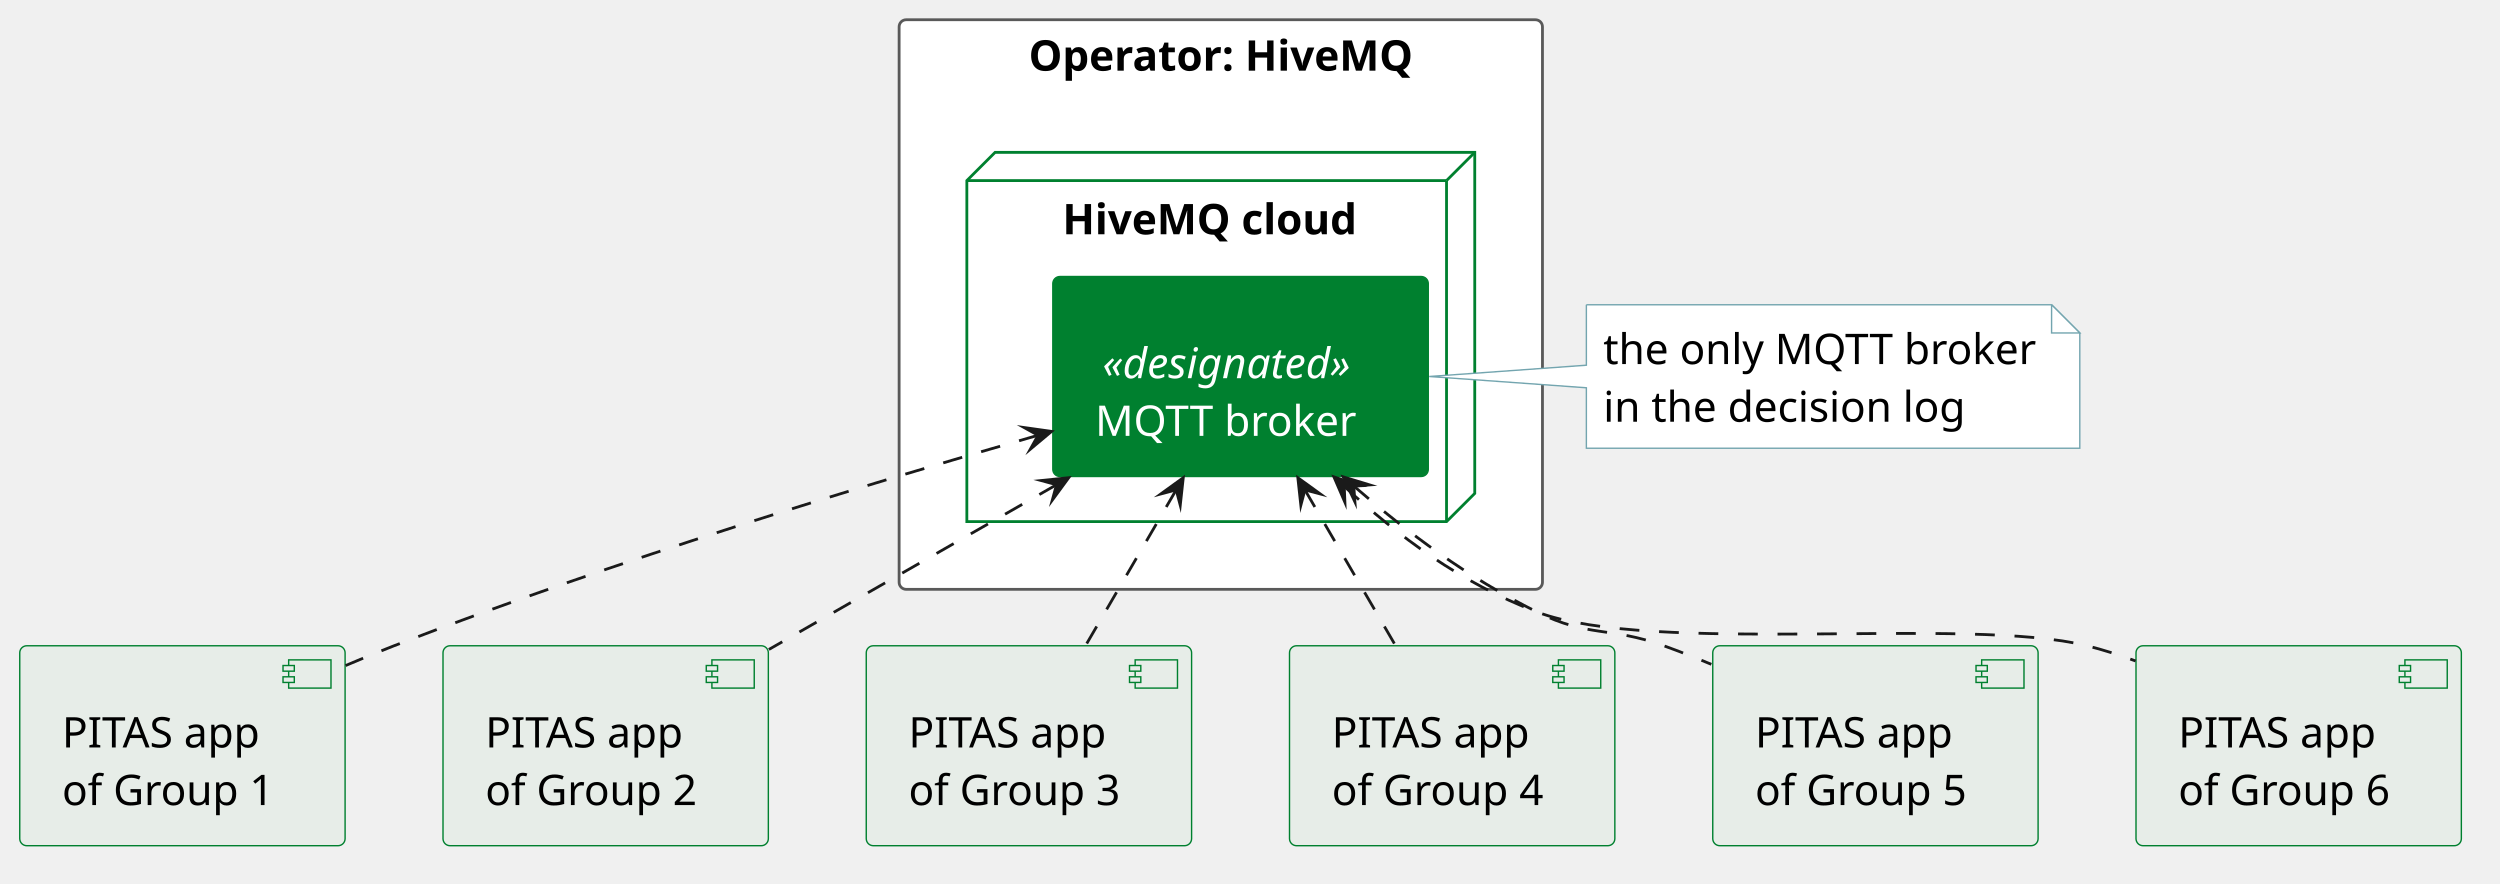
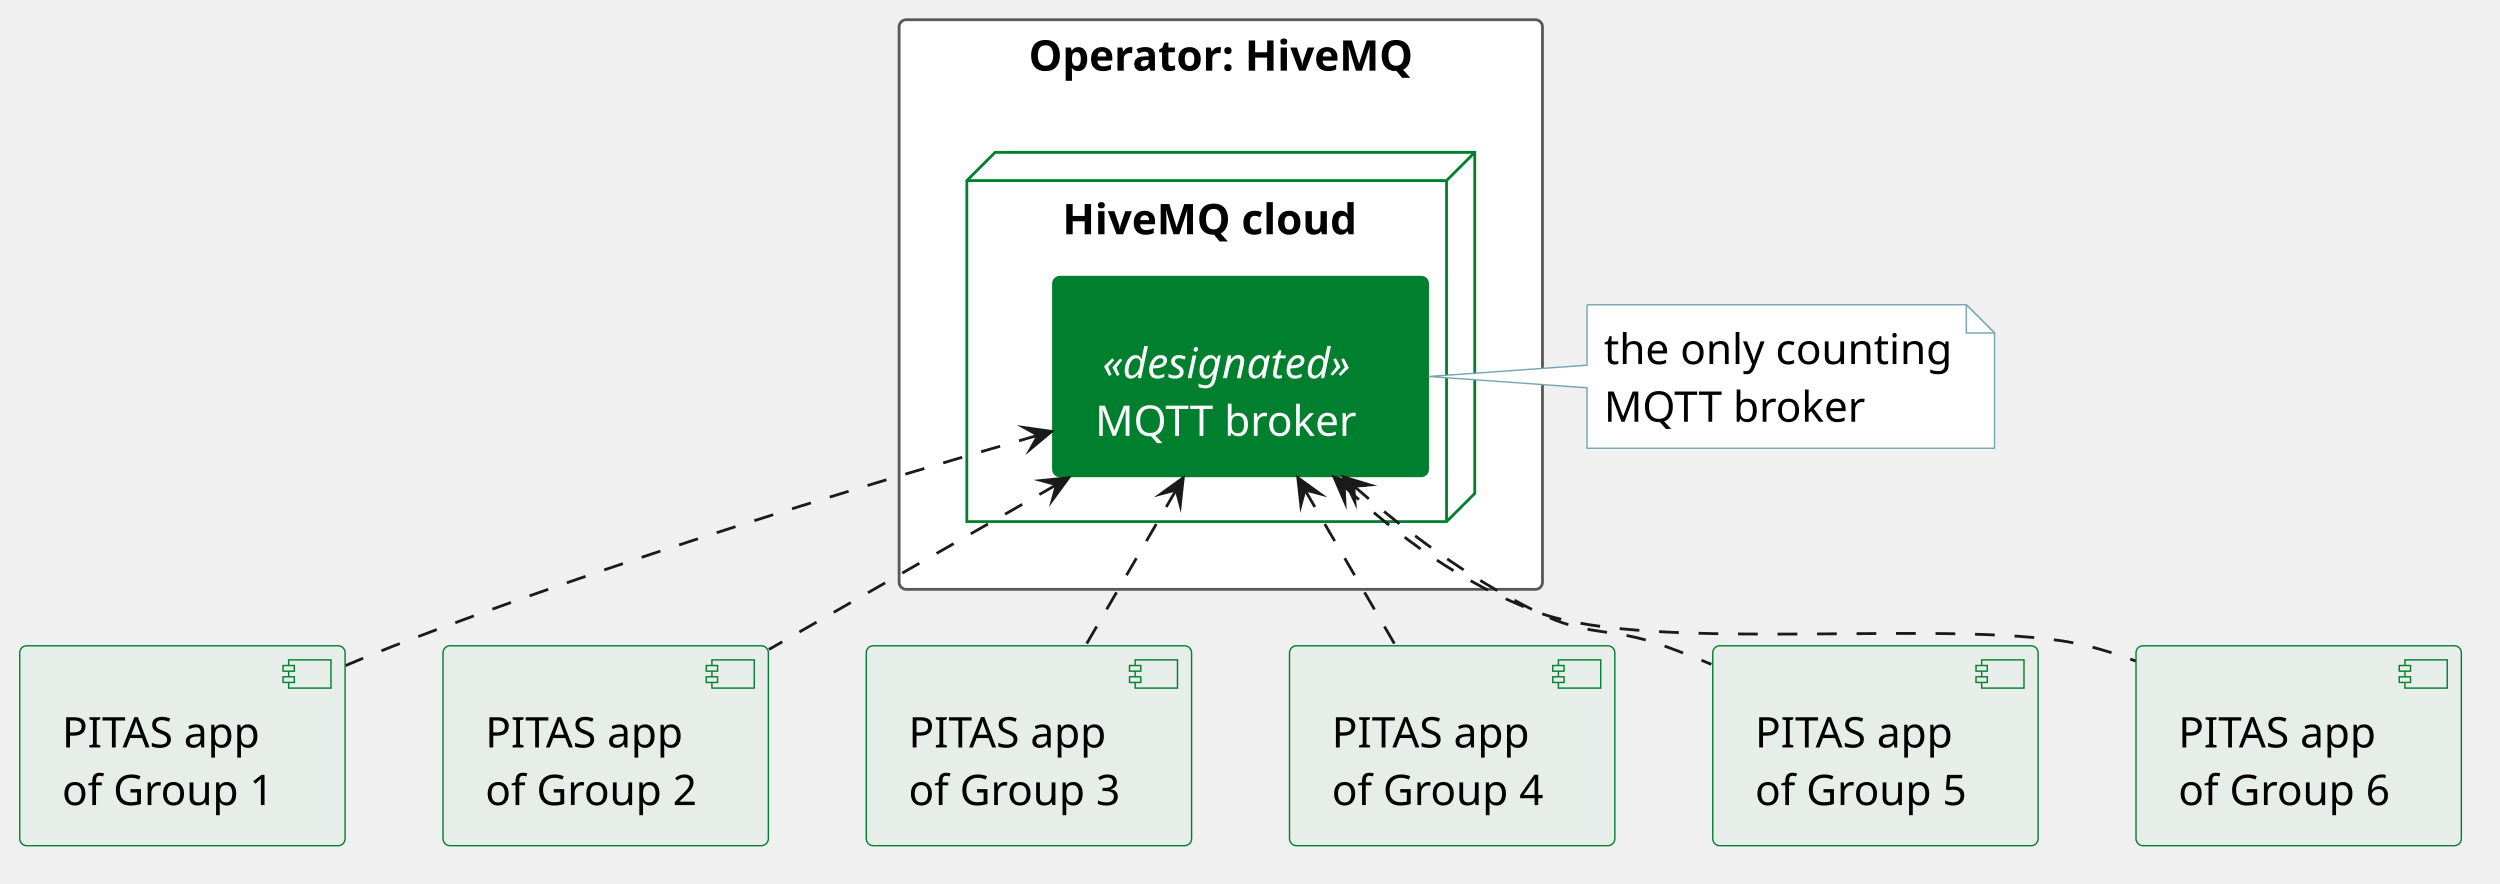
<svg xmlns="http://www.w3.org/2000/svg" version="1.1" data-diagram-type="DESCRIPTION" style="width:886px;height:313px;background:#FFFFFF;" width="886px" height="313px" viewBox="0 0 886 313" zoomAndPan="magnify" preserveAspectRatio="none" contentStyleType="text/css">
  <defs />
  <g font-family="'Gill Sans Nova','Gill Sans MT Pro','Gill Sans',sans-serif" lengthAdjust="spacing">
    <g class="cluster" data-qualified-name="Operator. HiveMQ" id="ent0007" data-source-line="9">
      <rect x="318.65" y="7" width="228" height="201.86" fill="#FFF" style="stroke:#595959;stroke-width:1;" rx="2.5" ry="2.5" />
      <text x="364.557" y="25.035" fill="#000" font-size="15" textLength="136.186" font-weight="700">Operator: HiveMQ</text>
    </g>
    <g class="cluster" data-qualified-name="Operator. HiveMQ.HiveMQ cloud" id="ent0008" data-source-line="10">
      <polygon points="342.65,64,352.65,54,522.65,54,522.65,174.86,512.65,184.86,342.65,184.86,342.65,64" fill="#FFF" style="stroke:#00802F;stroke-width:1;stroke-linejoin:miter;stroke-miterlimit:10;" />
      <line x1="512.65" y1="64" x2="522.65" y2="54" style="stroke:#00802F;stroke-width:1;" />
      <line x1="342.65" y1="64" x2="512.65" y2="64" style="stroke:#00802F;stroke-width:1;" />
      <line x1="512.65" y1="64" x2="512.65" y2="184.86" style="stroke:#00802F;stroke-width:1;" />
      <text x="376.547" y="83.035" fill="#000" font-size="15" textLength="104.206" font-weight="700">HiveMQ cloud</text>
    </g>
    <g class="entity" data-qualified-name="Operator. HiveMQ.HiveMQ cloud.b" id="ent0009" data-source-line="11">
      <rect x="373.12" y="98" width="133.061" height="70.86" fill="#00802F" style="stroke:#00802F;stroke-width:0.5;" rx="2.5" ry="2.5" />
      <rect x="486.181" y="103" width="15" height="10" fill="#00802F" style="stroke:#00802F;stroke-width:0.5;" />
      <rect x="484.181" y="105" width="4" height="2" fill="#00802F" style="stroke:#00802F;stroke-width:0.5;" />
      <rect x="484.181" y="109" width="4" height="2" fill="#00802F" style="stroke:#00802F;stroke-width:0.5;" />
      <text x="390.715" y="134.035" fill="#FFF" font-size="15" textLength="87.871" font-style="italic">«designated»</text>
      <text x="388.12" y="154.465" fill="#FFF" font-size="15" textLength="93.061">MQTT broker</text>
    </g>
    <g class="entity" data-qualified-name="a1" id="ent0001" data-source-line="3">
      <rect x="7" y="228.86" width="115.301" height="70.86" fill="#E7EDE8" style="stroke:#00802F;stroke-width:0.5;" rx="2.5" ry="2.5" />
      <rect x="102.301" y="233.86" width="15" height="10" fill="#E7EDE8" style="stroke:#00802F;stroke-width:0.5;" />
      <rect x="100.301" y="235.86" width="4" height="2" fill="#E7EDE8" style="stroke:#00802F;stroke-width:0.5;" />
      <rect x="100.301" y="239.86" width="4" height="2" fill="#E7EDE8" style="stroke:#00802F;stroke-width:0.5;" />
      <text x="22" y="264.895" fill="#000" font-size="15" textLength="71.085">PITAS app</text>
      <text x="22" y="285.325" fill="#000" font-size="15" textLength="75.301">of Group 1</text>
    </g>
    <g class="entity" data-qualified-name="a2" id="ent0002" data-source-line="4">
      <rect x="157" y="228.86" width="115.301" height="70.86" fill="#E7EDE8" style="stroke:#00802F;stroke-width:0.5;" rx="2.5" ry="2.5" />
      <rect x="252.301" y="233.86" width="15" height="10" fill="#E7EDE8" style="stroke:#00802F;stroke-width:0.5;" />
      <rect x="250.301" y="235.86" width="4" height="2" fill="#E7EDE8" style="stroke:#00802F;stroke-width:0.5;" />
      <rect x="250.301" y="239.86" width="4" height="2" fill="#E7EDE8" style="stroke:#00802F;stroke-width:0.5;" />
      <text x="172" y="264.895" fill="#000" font-size="15" textLength="71.085">PITAS app</text>
      <text x="172" y="285.325" fill="#000" font-size="15" textLength="75.301">of Group 2</text>
    </g>
    <g class="entity" data-qualified-name="a3" id="ent0003" data-source-line="5">
      <rect x="307" y="228.86" width="115.301" height="70.86" fill="#E7EDE8" style="stroke:#00802F;stroke-width:0.5;" rx="2.5" ry="2.5" />
      <rect x="402.301" y="233.86" width="15" height="10" fill="#E7EDE8" style="stroke:#00802F;stroke-width:0.5;" />
      <rect x="400.301" y="235.86" width="4" height="2" fill="#E7EDE8" style="stroke:#00802F;stroke-width:0.5;" />
      <rect x="400.301" y="239.86" width="4" height="2" fill="#E7EDE8" style="stroke:#00802F;stroke-width:0.5;" />
      <text x="322" y="264.895" fill="#000" font-size="15" textLength="71.085">PITAS app</text>
      <text x="322" y="285.325" fill="#000" font-size="15" textLength="75.301">of Group 3</text>
    </g>
    <g class="entity" data-qualified-name="a4" id="ent0004" data-source-line="6">
      <rect x="457" y="228.86" width="115.301" height="70.86" fill="#E7EDE8" style="stroke:#00802F;stroke-width:0.5;" rx="2.5" ry="2.5" />
      <rect x="552.301" y="233.86" width="15" height="10" fill="#E7EDE8" style="stroke:#00802F;stroke-width:0.5;" />
      <rect x="550.301" y="235.86" width="4" height="2" fill="#E7EDE8" style="stroke:#00802F;stroke-width:0.5;" />
      <rect x="550.301" y="239.86" width="4" height="2" fill="#E7EDE8" style="stroke:#00802F;stroke-width:0.5;" />
      <text x="472" y="264.895" fill="#000" font-size="15" textLength="71.085">PITAS app</text>
      <text x="472" y="285.325" fill="#000" font-size="15" textLength="75.301">of Group 4</text>
    </g>
    <g class="entity" data-qualified-name="a5" id="ent0005" data-source-line="7">
      <rect x="607" y="228.86" width="115.301" height="70.86" fill="#E7EDE8" style="stroke:#00802F;stroke-width:0.5;" rx="2.5" ry="2.5" />
      <rect x="702.301" y="233.86" width="15" height="10" fill="#E7EDE8" style="stroke:#00802F;stroke-width:0.5;" />
      <rect x="700.301" y="235.86" width="4" height="2" fill="#E7EDE8" style="stroke:#00802F;stroke-width:0.5;" />
      <rect x="700.301" y="239.86" width="4" height="2" fill="#E7EDE8" style="stroke:#00802F;stroke-width:0.5;" />
      <text x="622" y="264.895" fill="#000" font-size="15" textLength="71.085">PITAS app</text>
      <text x="622" y="285.325" fill="#000" font-size="15" textLength="75.301">of Group 5</text>
    </g>
    <g class="entity" data-qualified-name="a6" id="ent0006" data-source-line="8">
      <rect x="757" y="228.86" width="115.301" height="70.86" fill="#E7EDE8" style="stroke:#00802F;stroke-width:0.5;" rx="2.5" ry="2.5" />
      <rect x="852.301" y="233.86" width="15" height="10" fill="#E7EDE8" style="stroke:#00802F;stroke-width:0.5;" />
      <rect x="850.301" y="235.86" width="4" height="2" fill="#E7EDE8" style="stroke:#00802F;stroke-width:0.5;" />
      <rect x="850.301" y="239.86" width="4" height="2" fill="#E7EDE8" style="stroke:#00802F;stroke-width:0.5;" />
      <text x="772" y="264.895" fill="#000" font-size="15" textLength="71.085">PITAS app</text>
      <text x="772" y="285.325" fill="#000" font-size="15" textLength="75.301">of Group 6</text>
    </g>
    <g class="entity" data-qualified-name="GMN22" id="ent0023" data-source-line="21">
-       <path d="M562.21,108 L562.21,129.43 L506.51,133.43 L562.21,137.43 L562.21,158.86 A0,0 0 0 0 562.21,158.86 L737.081,158.86 A0,0 0 0 0 737.081,158.86 L737.081,118 L727.081,108 L562.21,108 A0,0 0 0 0 562.21,108" style="stroke:#73A5AF;stroke-width:0.5;" fill="#FFF" />
-       <path d="M727.081,108 L727.081,118 L737.081,118 L727.081,108" style="stroke:#73A5AF;stroke-width:0.5;" fill="#FFF" />
-       <text x="568.21" y="129.035" fill="#000" font-size="15" textLength="153.871">the only MQTT broker</text>
-       <text x="568.21" y="149.465" fill="#000" font-size="15" textLength="128.311">in the decision log</text>
+       <path d="M562.45,108 L562.45,129.43 L506.3,133.43 L562.45,137.43 L562.45,158.86 A0,0 0 0 0 562.45,158.86 L706.856,158.86 A0,0 0 0 0 706.856,158.86 L706.856,118 L696.856,108 L562.45,108 A0,0 0 0 0 562.45,108" style="stroke:#73A5AF;stroke-width:0.5;" fill="#FFF" />
+       <path d="M696.856,108 L696.856,118 L706.856,118 L696.856,108" style="stroke:#73A5AF;stroke-width:0.5;" fill="#FFF" />
+       <text x="568.45" y="129.035" fill="#000" font-size="15" textLength="123.406">the only counting</text>
+       <text x="568.45" y="149.465" fill="#000" font-size="15" textLength="93.061">MQTT broker</text>
    </g>
    <g class="link" data-entity-1="ent0009" data-entity-2="ent0001" id="lnk11" data-source-line="14" data-link-type="dependency">
      <path d="M367.882,154.264 C306.532,171.794 218.37,198.54 139.65,228.86 C134.03,231.02 128.24,233.4 122.48,235.87" style="stroke:#1A1A1A;stroke-width:1;stroke-dasharray:7,7;" fill="none" id="b-backto-a1" />
      <polygon points="372.69,152.89,362.937,151.517,367.882,154.264,365.135,159.209,372.69,152.89" fill="#1A1A1A" style="stroke:#1A1A1A;stroke-width:1;stroke-linejoin:miter;stroke-miterlimit:10;" />
    </g>
    <g class="link" data-entity-1="ent0009" data-entity-2="ent0002" id="lnk13" data-source-line="15" data-link-type="dependency">
      <path d="M374.421,171.785 C341.361,190.715 305.06,211.51 272.49,230.17" style="stroke:#1A1A1A;stroke-width:1;stroke-dasharray:7,7;" fill="none" id="b-backto-a2" />
      <polygon points="378.76,169.3,368.962,170.301,374.421,171.785,372.937,177.243,378.76,169.3" fill="#1A1A1A" style="stroke:#1A1A1A;stroke-width:1;stroke-linejoin:miter;stroke-miterlimit:10;" />
    </g>
    <g class="link" data-entity-1="ent0009" data-entity-2="ent0003" id="lnk15" data-source-line="16" data-link-type="dependency">
      <path d="M416.836,173.622 C406.166,191.962 395.64,210.05 384.96,228.39" style="stroke:#1A1A1A;stroke-width:1;stroke-dasharray:7,7;" fill="none" id="b-backto-a3" />
      <polygon points="419.35,169.3,411.367,175.068,416.836,173.622,418.282,179.091,419.35,169.3" fill="#1A1A1A" style="stroke:#1A1A1A;stroke-width:1;stroke-linejoin:miter;stroke-miterlimit:10;" />
    </g>
    <g class="link" data-entity-1="ent0009" data-entity-2="ent0004" id="lnk17" data-source-line="17" data-link-type="dependency">
      <path d="M462.464,173.622 C473.134,191.962 483.66,210.05 494.34,228.39" style="stroke:#1A1A1A;stroke-width:1;stroke-dasharray:7,7;" fill="none" id="b-backto-a4" />
      <polygon points="459.95,169.3,461.018,179.091,462.464,173.622,467.933,175.068,459.95,169.3" fill="#1A1A1A" style="stroke:#1A1A1A;stroke-width:1;stroke-linejoin:miter;stroke-miterlimit:10;" />
    </g>
    <g class="link" data-entity-1="ent0009" data-entity-2="ent0005" id="lnk19" data-source-line="18" data-link-type="dependency">
      <path d="M479.781,172.261 C498.921,188.821 519.77,204.44 544.65,216.86 C563.17,226.11 570.17,221.85 589.65,228.86 C595.18,230.85 600.86,233.08 606.5,235.44" style="stroke:#1A1A1A;stroke-width:1;stroke-dasharray:7,7;" fill="none" id="b-backto-a5" />
      <polygon points="476,168.99,480.189,177.904,479.781,172.261,485.423,171.854,476,168.99" fill="#1A1A1A" style="stroke:#1A1A1A;stroke-width:1;stroke-linejoin:miter;stroke-miterlimit:10;" />
    </g>
    <g class="link" data-entity-1="ent0009" data-entity-2="ent0006" id="lnk21" data-source-line="19" data-link-type="dependency">
      <path d="M476.407,172.388 C495.587,190.058 517.57,206.56 544.65,216.86 C585.23,232.3 697.54,218.29 739.65,228.86 C745.35,230.29 751.14,232.14 756.86,234.25" style="stroke:#1A1A1A;stroke-width:1;stroke-dasharray:7,7;" fill="none" id="b-backto-a6" />
      <polygon points="472.73,169,476.639,178.04,476.407,172.388,482.059,172.156,472.73,169" fill="#1A1A1A" style="stroke:#1A1A1A;stroke-width:1;stroke-linejoin:miter;stroke-miterlimit:10;" />
    </g>
  </g>
</svg>
